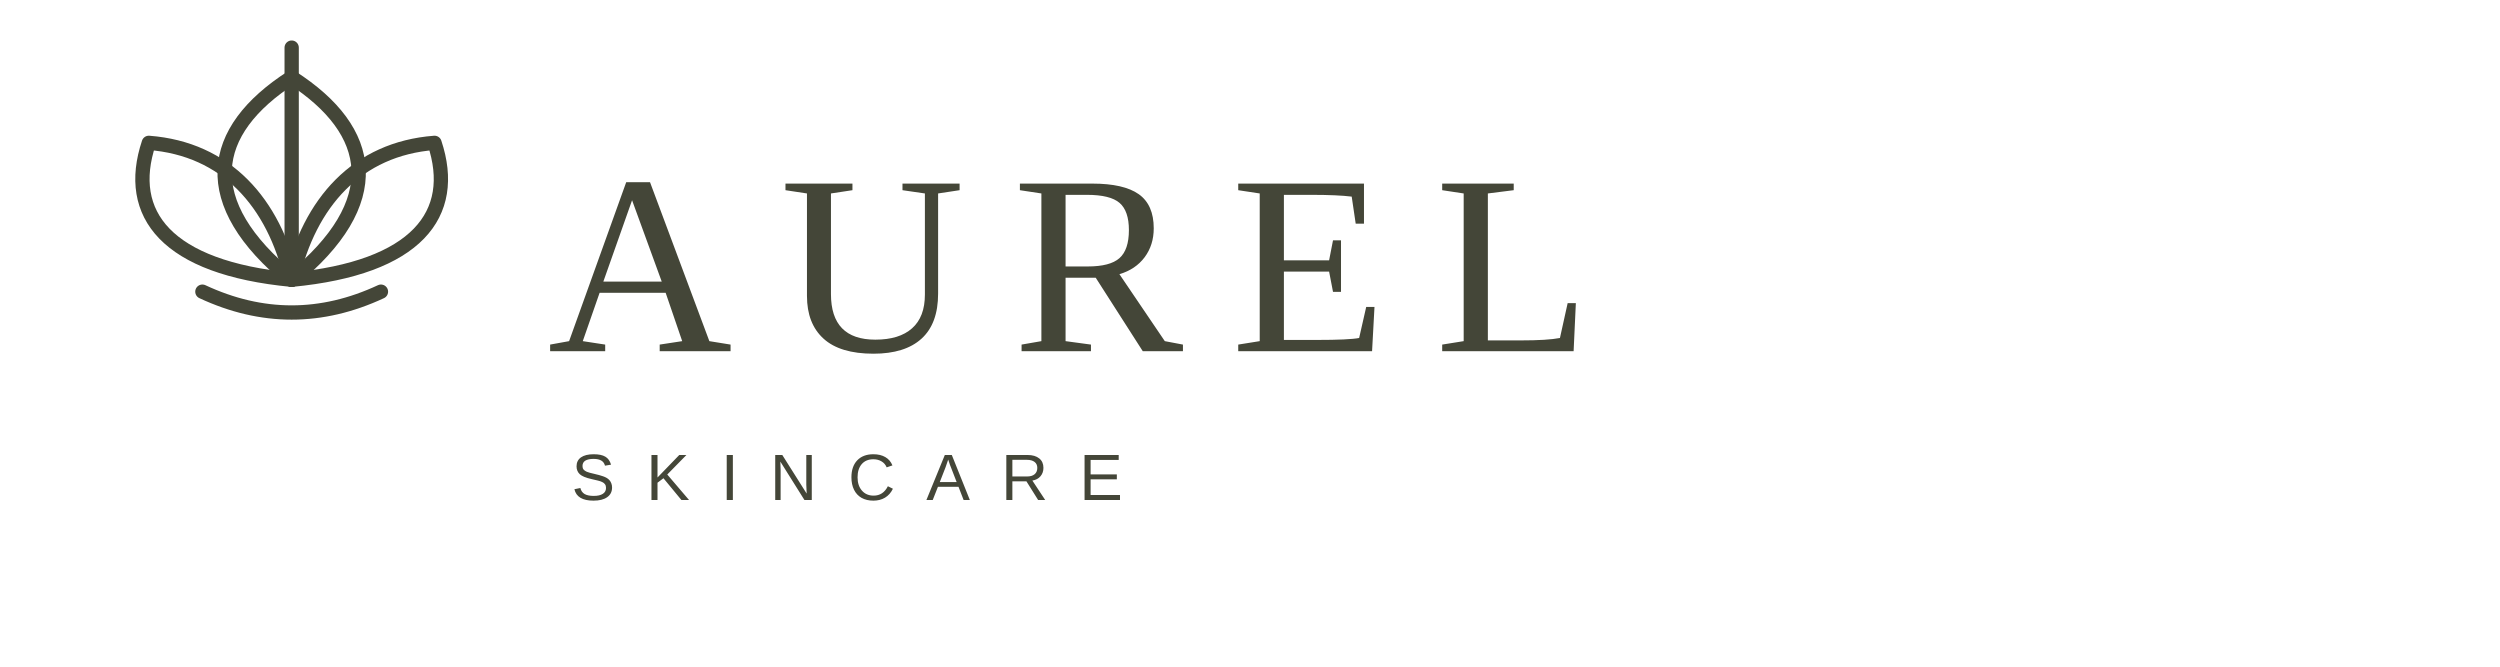
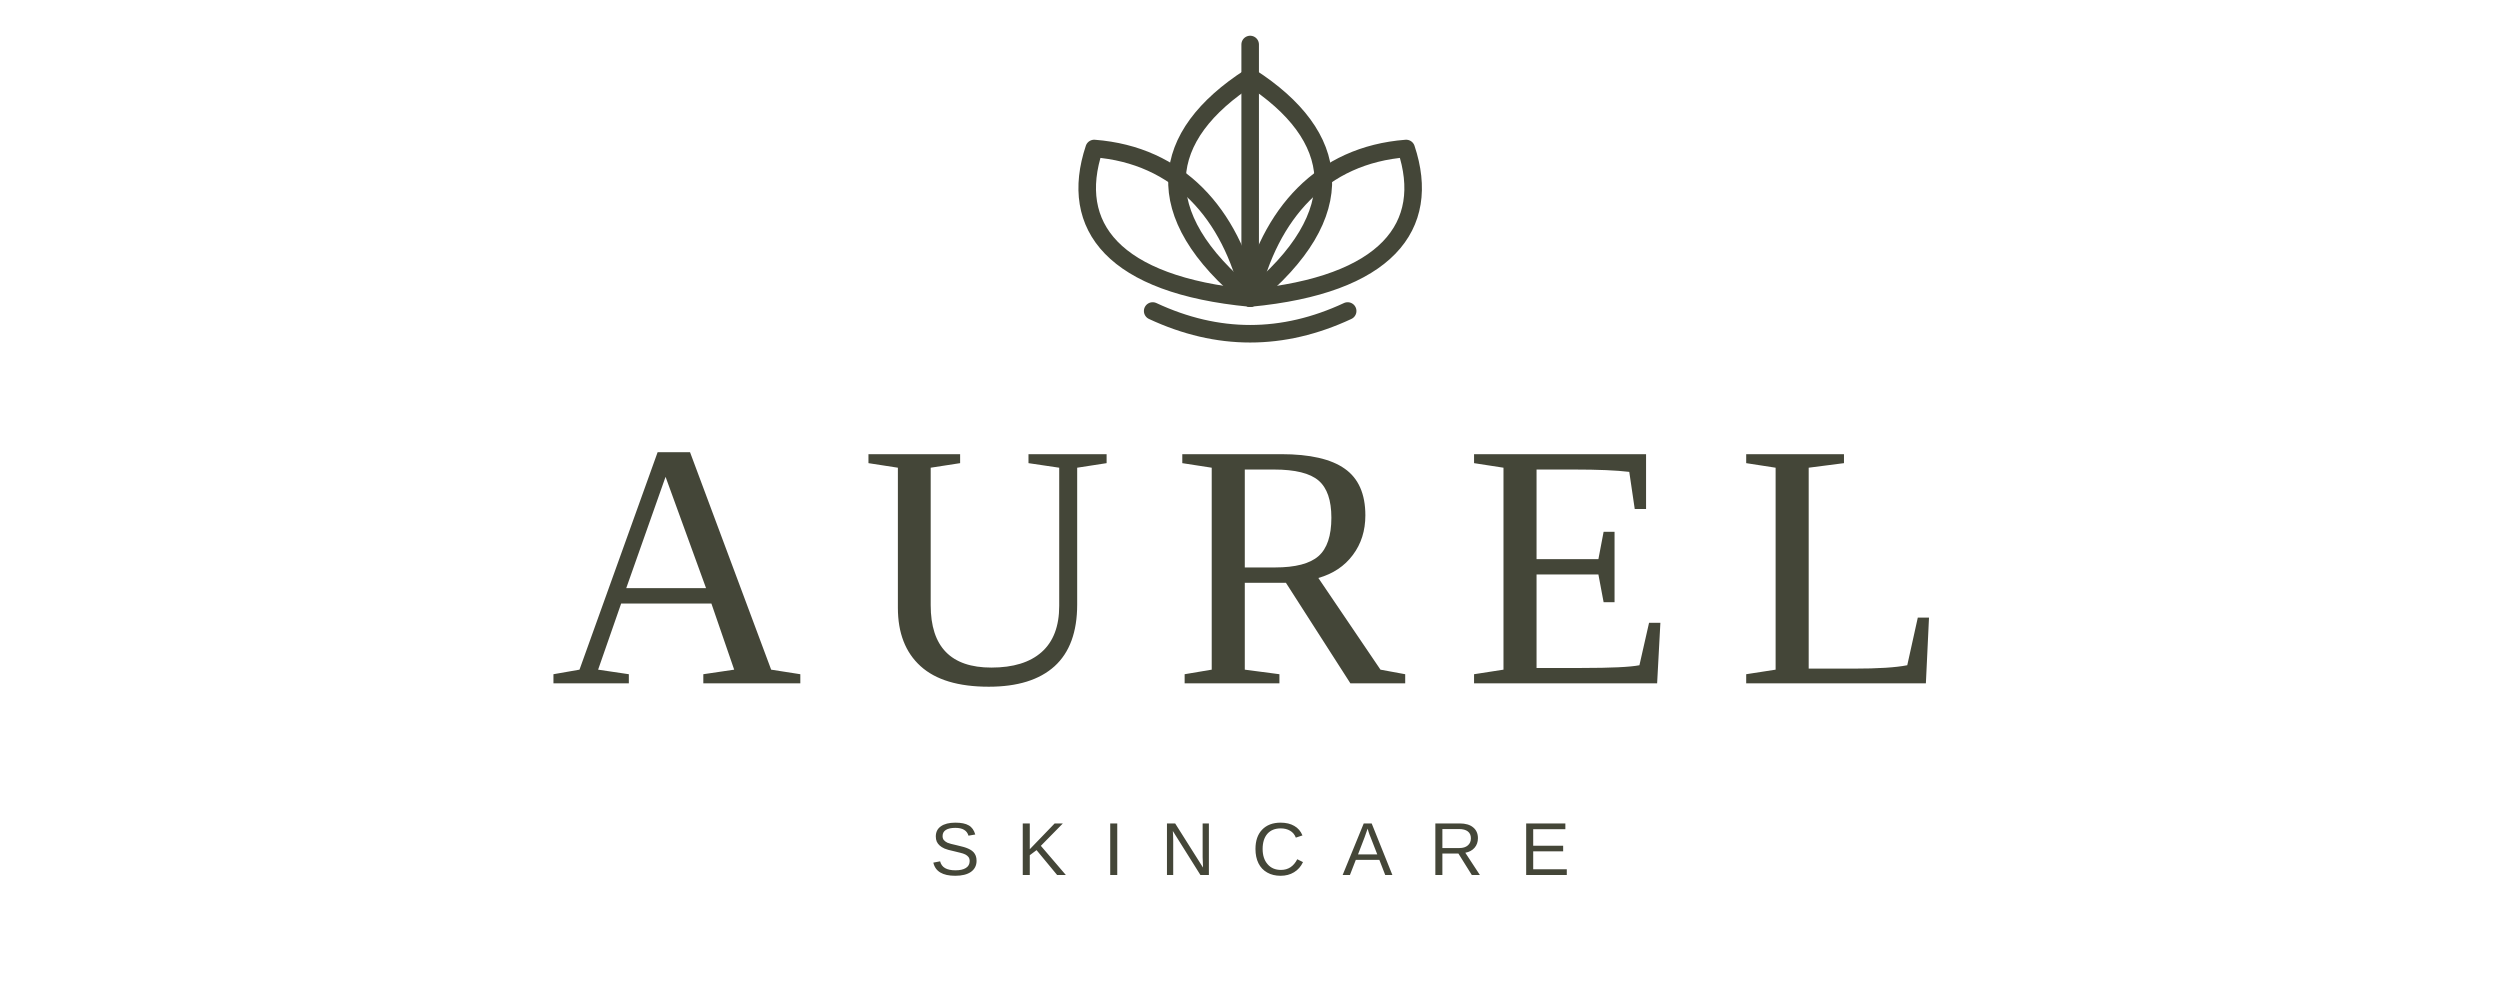
- <svg xmlns="http://www.w3.org/2000/svg" viewBox="0 0 420 112" role="img" aria-labelledby="title">
-   <g fill="none" stroke="#444638" stroke-width="2.4" stroke-linecap="round" stroke-linejoin="round" transform="translate(15 5)">
+ <svg xmlns="http://www.w3.org/2000/svg" viewBox="0 0 300 118" role="img" aria-labelledby="title">
+   <g fill="none" stroke="#444638" stroke-width="2.7" stroke-linecap="round" stroke-linejoin="round" transform="translate(123.5 3) scale(.78)">
    <path d="M34 42 C18 29 20 17 34 8 C48 17 50 29 34 42Z" />
    <path d="M34 42 C13 40 6 31 10 19 C23 20 31 29 34 42Z" />
    <path d="M34 42 C55 40 62 31 58 19 C45 20 37 29 34 42Z" />
    <path d="M34 42 L34 3 M19 44 Q34 51 49 44" />
  </g>
-   <text x="92" y="59" fill="#444638" font-family="Georgia, 'Times New Roman', serif" font-size="43" letter-spacing="8">AUREL</text>
-   <text x="96" y="84" fill="#444638" font-family="Arial, sans-serif" font-size="11" letter-spacing="5.2">SKINCARE</text>
+   <text x="150" y="82" text-anchor="middle" fill="#444638" font-family="Georgia, 'Times New Roman', serif" font-size="42" letter-spacing="7">AUREL</text>
+   <text x="150" y="105" text-anchor="middle" fill="#444638" font-family="Arial, sans-serif" font-size="9" letter-spacing="4.4">SKINCARE</text>
</svg>
